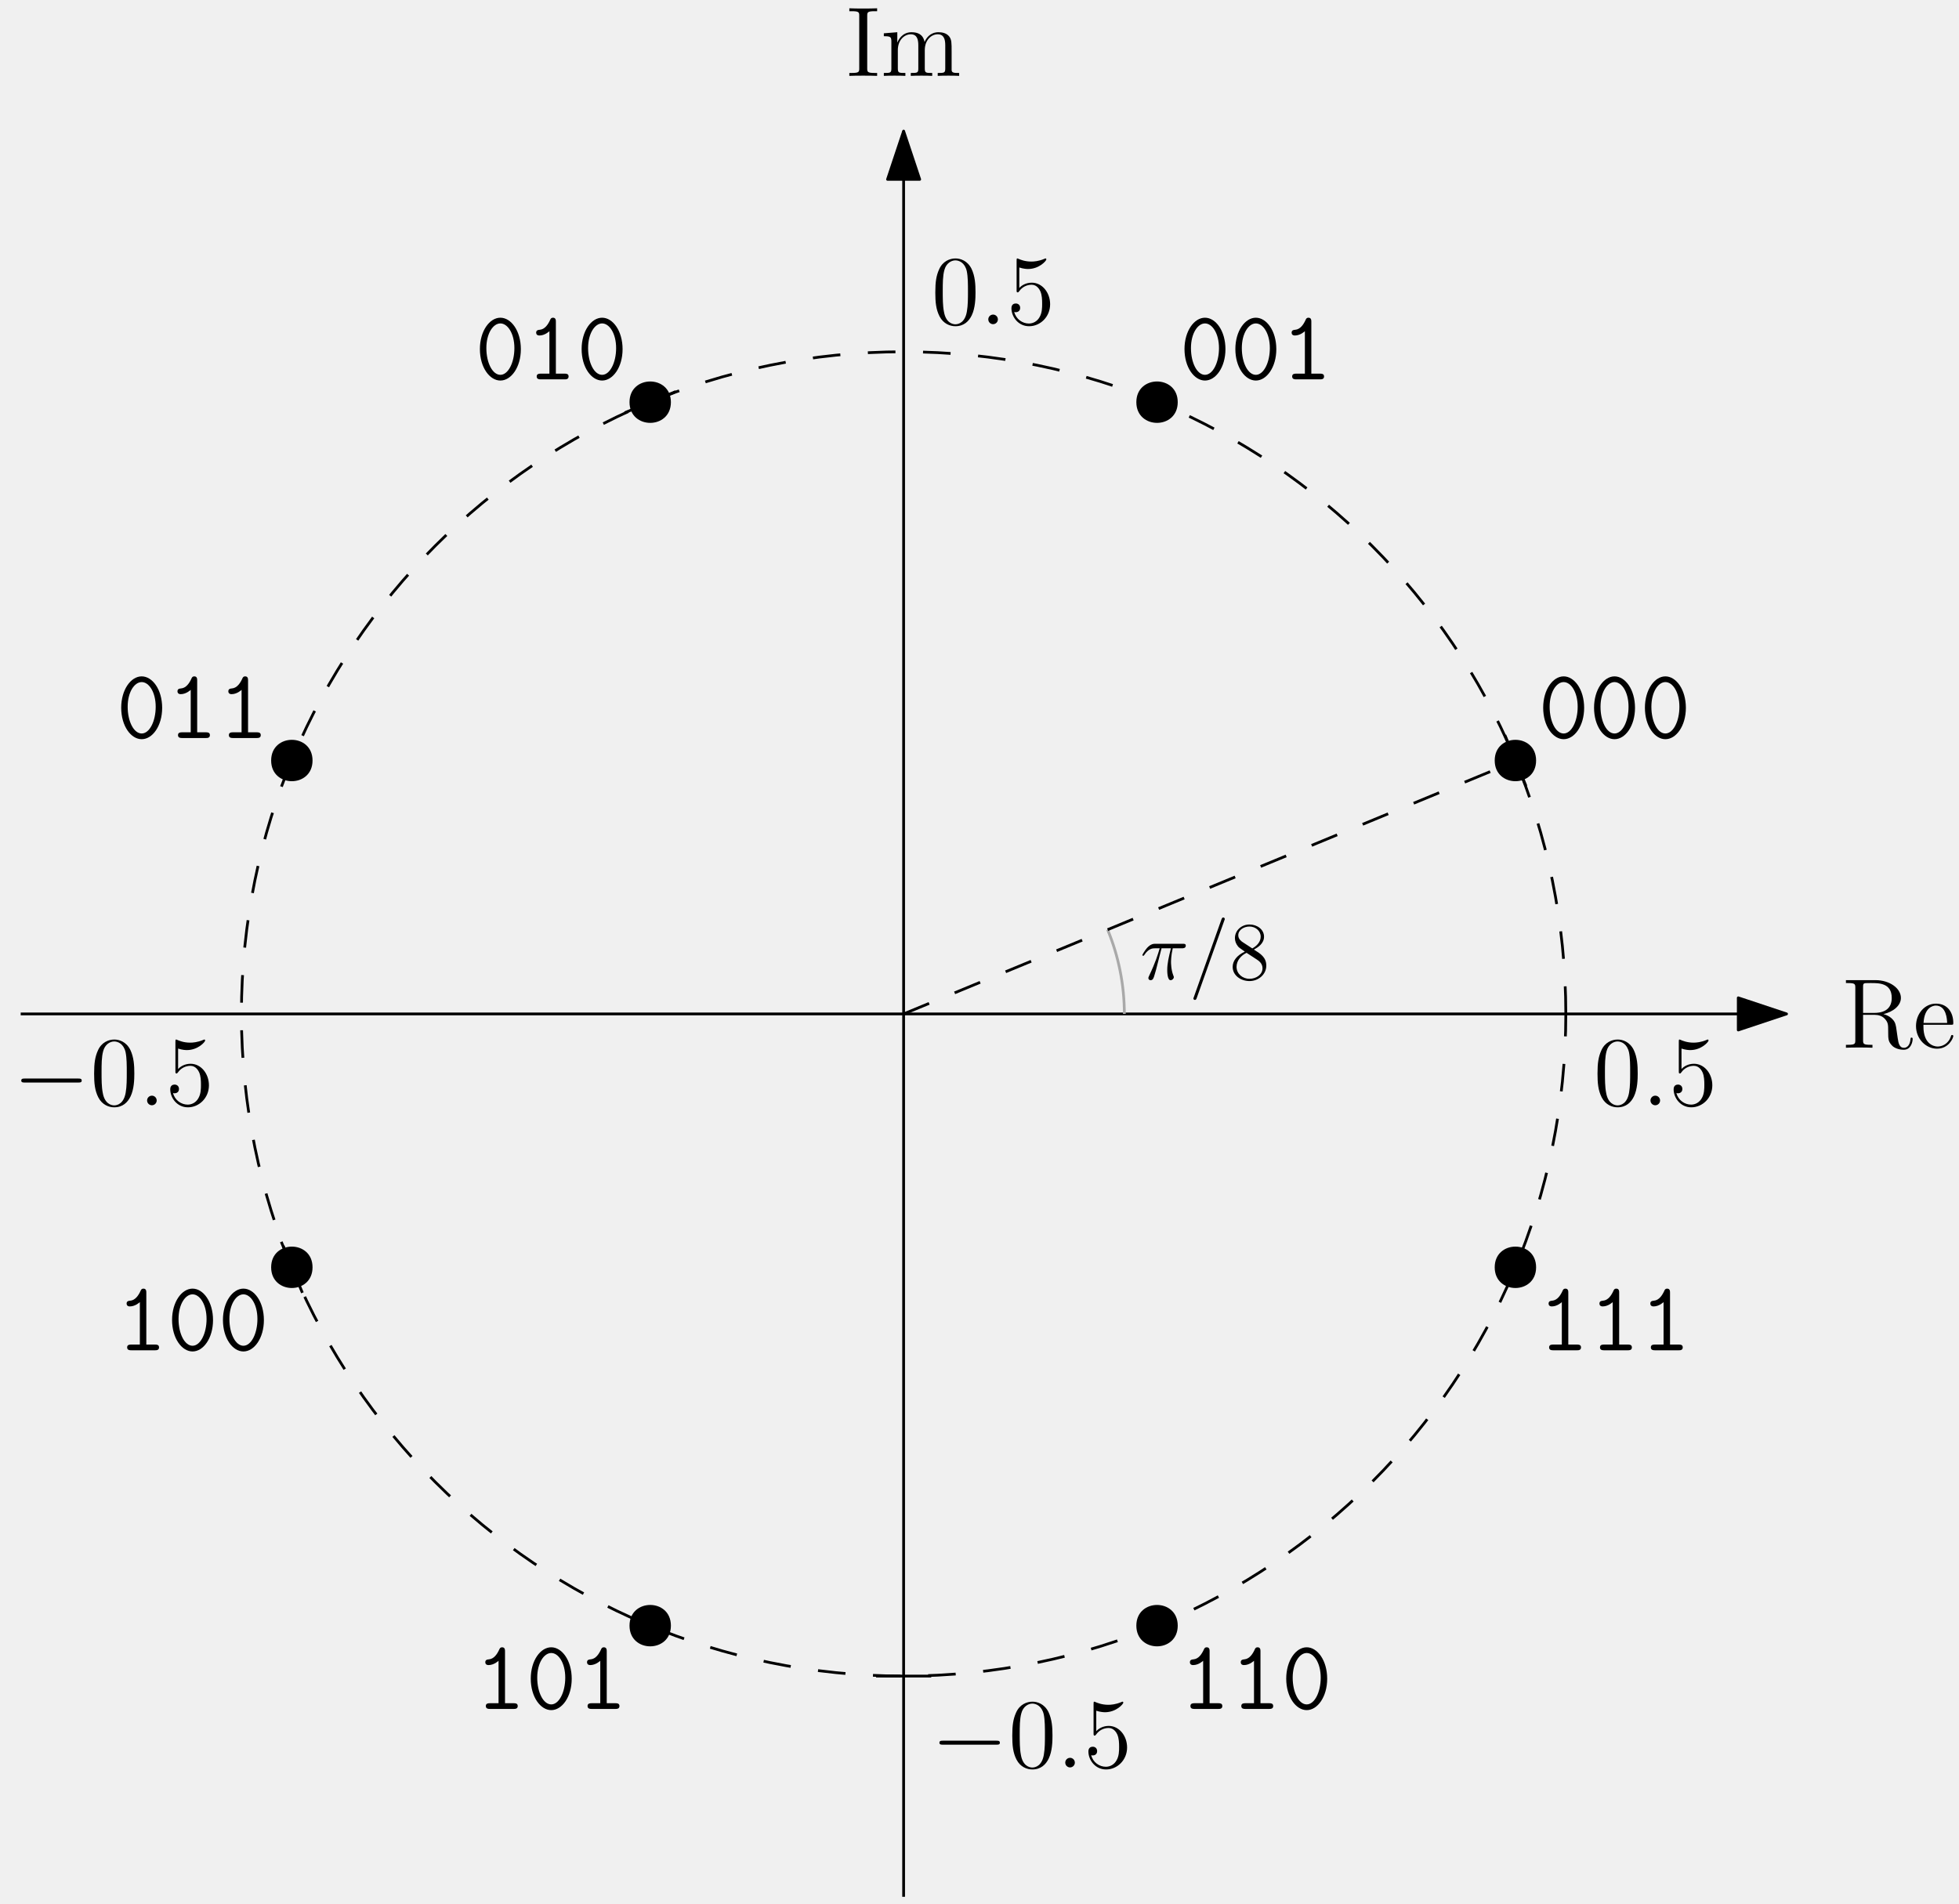
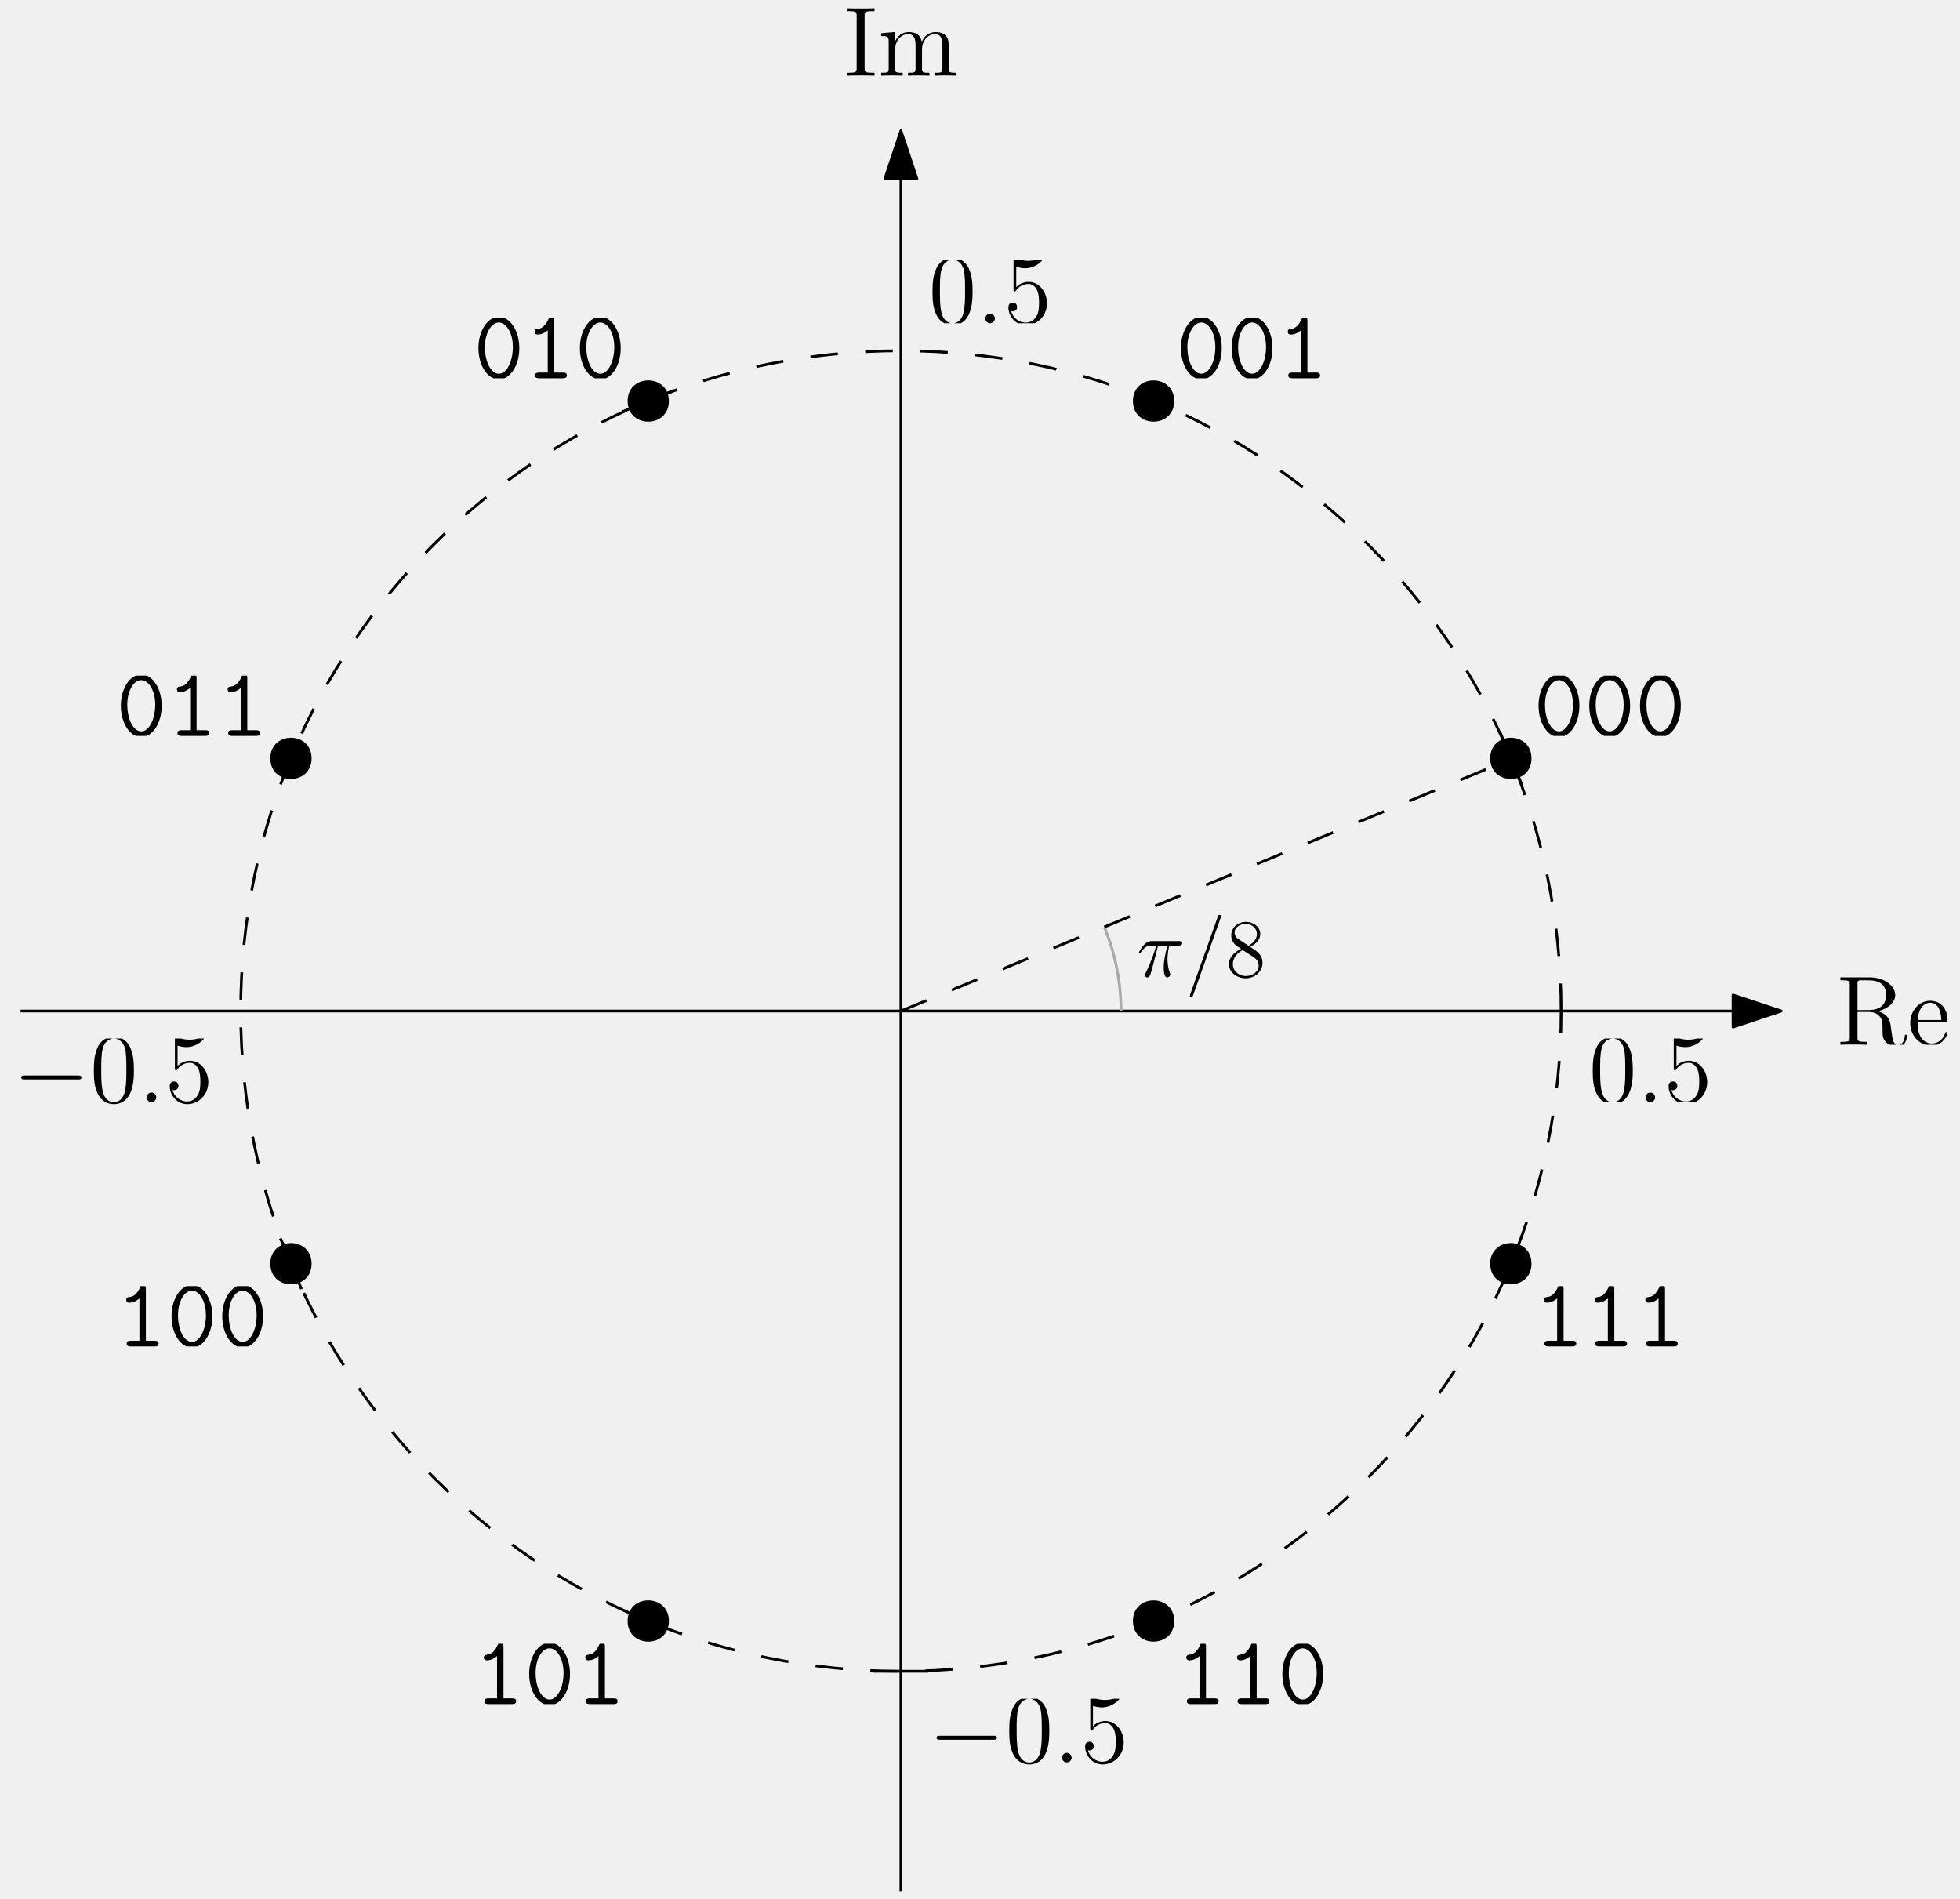
- <svg xmlns="http://www.w3.org/2000/svg" xmlns:xlink="http://www.w3.org/1999/xlink" width="284" height="276" viewBox="0 0 284 276">
+ <svg xmlns="http://www.w3.org/2000/svg" xmlns:xlink="http://www.w3.org/1999/xlink" width="285" height="276" viewBox="0 0 285 276">
+   <style>
+       .fill { fill: black; }
+       .stroke { stroke: black; }
+       @media (prefers-color-scheme: dark) {
+         .fill { fill: white; }
+         .stroke { stroke: white; }
+       }
+     </style>
  <defs>
    <g>
      <g id="glyph-0-0">
        <path d="M 9.453 -3.297 C 9.703 -3.297 9.953 -3.297 9.953 -3.578 C 9.953 -3.875 9.703 -3.875 9.453 -3.875 L 1.688 -3.875 C 1.453 -3.875 1.188 -3.875 1.188 -3.578 C 1.188 -3.297 1.453 -3.297 1.688 -3.297 Z M 9.453 -3.297 " />
      </g>
      <g id="glyph-1-0">
        <path d="M 6.422 -4.594 C 6.422 -5.781 6.359 -6.938 5.844 -8.031 C 5.25 -9.219 4.219 -9.531 3.516 -9.531 C 2.688 -9.531 1.656 -9.125 1.141 -7.938 C 0.734 -7.031 0.594 -6.141 0.594 -4.594 C 0.594 -3.203 0.688 -2.156 1.203 -1.141 C 1.766 -0.047 2.75 0.297 3.5 0.297 C 4.75 0.297 5.469 -0.438 5.875 -1.281 C 6.391 -2.359 6.422 -3.766 6.422 -4.594 Z M 3.5 0.016 C 3.047 0.016 2.109 -0.25 1.844 -1.812 C 1.672 -2.672 1.672 -3.766 1.672 -4.766 C 1.672 -5.938 1.672 -7 1.906 -7.844 C 2.156 -8.812 2.891 -9.25 3.5 -9.25 C 4.047 -9.25 4.875 -8.922 5.156 -7.688 C 5.328 -6.875 5.328 -5.734 5.328 -4.766 C 5.328 -3.797 5.328 -2.719 5.172 -1.844 C 4.906 -0.266 4 0.016 3.5 0.016 Z M 3.5 0.016 " />
      </g>
      <g id="glyph-2-0">
        <path d="M 2.641 -0.688 C 2.641 -1.109 2.297 -1.391 1.953 -1.391 C 1.531 -1.391 1.25 -1.047 1.25 -0.703 C 1.25 -0.281 1.594 0 1.938 0 C 2.359 0 2.641 -0.344 2.641 -0.688 Z M 2.641 -0.688 " />
      </g>
      <g id="glyph-3-0">
        <path d="M 1.844 -8.219 C 2.453 -8.016 2.953 -8 3.109 -8 C 4.734 -8 5.766 -9.188 5.766 -9.391 C 5.766 -9.453 5.734 -9.531 5.656 -9.531 C 5.625 -9.531 5.594 -9.531 5.469 -9.469 C 4.656 -9.125 3.969 -9.078 3.594 -9.078 C 2.656 -9.078 1.984 -9.359 1.703 -9.484 C 1.609 -9.531 1.578 -9.531 1.562 -9.531 C 1.453 -9.531 1.453 -9.438 1.453 -9.203 L 1.453 -4.953 C 1.453 -4.688 1.453 -4.609 1.625 -4.609 C 1.688 -4.609 1.703 -4.625 1.844 -4.797 C 2.25 -5.375 2.922 -5.719 3.641 -5.719 C 4.406 -5.719 4.781 -5.016 4.891 -4.781 C 5.141 -4.219 5.156 -3.516 5.156 -2.969 C 5.156 -2.422 5.156 -1.609 4.75 -0.969 C 4.438 -0.438 3.875 -0.094 3.234 -0.094 C 2.297 -0.094 1.359 -0.734 1.109 -1.781 C 1.172 -1.75 1.266 -1.734 1.328 -1.734 C 1.578 -1.734 1.969 -1.875 1.969 -2.359 C 1.969 -2.766 1.688 -3 1.328 -3 C 1.078 -3 0.703 -2.875 0.703 -2.312 C 0.703 -1.094 1.672 0.297 3.266 0.297 C 4.891 0.297 6.312 -1.062 6.312 -2.891 C 6.312 -4.594 5.156 -6.016 3.656 -6.016 C 2.844 -6.016 2.203 -5.656 1.844 -5.25 Z M 1.844 -8.219 " />
      </g>
      <g id="glyph-4-0">
        <path d="M 6.422 -4.594 C 6.422 -5.781 6.359 -6.938 5.844 -8.031 C 5.25 -9.219 4.219 -9.531 3.516 -9.531 C 2.688 -9.531 1.656 -9.125 1.141 -7.938 C 0.734 -7.031 0.594 -6.141 0.594 -4.594 C 0.594 -3.203 0.688 -2.156 1.203 -1.141 C 1.766 -0.047 2.75 0.297 3.5 0.297 C 4.75 0.297 5.469 -0.438 5.875 -1.281 C 6.391 -2.359 6.422 -3.766 6.422 -4.594 Z M 3.5 0.016 C 3.047 0.016 2.109 -0.25 1.844 -1.812 C 1.672 -2.672 1.672 -3.766 1.672 -4.766 C 1.672 -5.938 1.672 -7 1.906 -7.844 C 2.156 -8.812 2.891 -9.25 3.5 -9.25 C 4.047 -9.25 4.875 -8.922 5.156 -7.688 C 5.328 -6.875 5.328 -5.734 5.328 -4.766 C 5.328 -3.797 5.328 -2.719 5.172 -1.844 C 4.906 -0.266 4 0.016 3.5 0.016 Z M 3.5 0.016 " />
      </g>
      <g id="glyph-5-0">
        <path d="M 2.641 -0.688 C 2.641 -1.109 2.297 -1.391 1.953 -1.391 C 1.531 -1.391 1.25 -1.047 1.25 -0.703 C 1.25 -0.281 1.594 0 1.938 0 C 2.359 0 2.641 -0.344 2.641 -0.688 Z M 2.641 -0.688 " />
      </g>
      <g id="glyph-6-0">
        <path d="M 1.844 -8.219 C 2.453 -8.016 2.953 -8 3.109 -8 C 4.734 -8 5.766 -9.188 5.766 -9.391 C 5.766 -9.453 5.734 -9.531 5.656 -9.531 C 5.625 -9.531 5.594 -9.531 5.469 -9.469 C 4.656 -9.125 3.969 -9.078 3.594 -9.078 C 2.656 -9.078 1.984 -9.359 1.703 -9.484 C 1.609 -9.531 1.578 -9.531 1.562 -9.531 C 1.453 -9.531 1.453 -9.438 1.453 -9.203 L 1.453 -4.953 C 1.453 -4.688 1.453 -4.609 1.625 -4.609 C 1.688 -4.609 1.703 -4.625 1.844 -4.797 C 2.25 -5.375 2.922 -5.719 3.641 -5.719 C 4.406 -5.719 4.781 -5.016 4.891 -4.781 C 5.141 -4.219 5.156 -3.516 5.156 -2.969 C 5.156 -2.422 5.156 -1.609 4.75 -0.969 C 4.438 -0.438 3.875 -0.094 3.234 -0.094 C 2.297 -0.094 1.359 -0.734 1.109 -1.781 C 1.172 -1.75 1.266 -1.734 1.328 -1.734 C 1.578 -1.734 1.969 -1.875 1.969 -2.359 C 1.969 -2.766 1.688 -3 1.328 -3 C 1.078 -3 0.703 -2.875 0.703 -2.312 C 0.703 -1.094 1.672 0.297 3.266 0.297 C 4.891 0.297 6.312 -1.062 6.312 -2.891 C 6.312 -4.594 5.156 -6.016 3.656 -6.016 C 2.844 -6.016 2.203 -5.656 1.844 -5.25 Z M 1.844 -8.219 " />
      </g>
      <g id="glyph-7-0">
        <path d="M 6.047 -4.875 C 7.469 -5.203 8.578 -6.109 8.578 -7.219 C 8.578 -8.609 6.953 -9.797 4.891 -9.797 L 0.609 -9.797 L 0.609 -9.375 L 0.891 -9.375 C 1.922 -9.375 1.969 -9.234 1.969 -8.703 L 1.969 -1.094 C 1.969 -0.562 1.922 -0.422 0.891 -0.422 L 0.609 -0.422 L 0.609 0 C 0.938 -0.031 2.109 -0.031 2.531 -0.031 C 2.938 -0.031 4.125 -0.031 4.453 0 L 4.453 -0.422 L 4.172 -0.422 C 3.141 -0.422 3.094 -0.562 3.094 -1.094 L 3.094 -4.766 L 4.766 -4.766 C 5.328 -4.766 5.859 -4.609 6.234 -4.203 C 6.734 -3.656 6.734 -3.359 6.734 -2.359 C 6.734 -1.234 6.734 -0.859 7.359 -0.25 C 7.578 -0.031 8.172 0.297 8.984 0.297 C 10.094 0.297 10.281 -0.953 10.281 -1.25 C 10.281 -1.328 10.281 -1.469 10.125 -1.469 C 9.984 -1.469 9.984 -1.375 9.969 -1.234 C 9.891 -0.375 9.484 0.016 9.016 0.016 C 8.359 0.016 8.219 -0.656 8.109 -1.422 C 8.094 -1.516 8 -2.141 7.953 -2.5 C 7.859 -3.219 7.797 -3.672 7.375 -4.109 C 7.219 -4.281 6.844 -4.656 6.047 -4.875 Z M 4.703 -5.047 L 3.094 -5.047 L 3.094 -8.812 C 3.094 -9.141 3.094 -9.312 3.406 -9.359 C 3.531 -9.375 3.953 -9.375 4.25 -9.375 C 5.406 -9.375 7.25 -9.375 7.25 -7.219 C 7.25 -5.969 6.562 -5.047 4.703 -5.047 Z M 4.703 -5.047 " />
      </g>
      <g id="glyph-7-1">
        <path d="M 5.5 -3.328 C 5.812 -3.328 5.844 -3.328 5.844 -3.594 C 5.844 -5.047 5.062 -6.391 3.328 -6.391 C 1.688 -6.391 0.438 -4.922 0.438 -3.141 C 0.438 -1.25 1.891 0.141 3.484 0.141 C 5.188 0.141 5.844 -1.406 5.844 -1.703 C 5.844 -1.797 5.766 -1.844 5.688 -1.844 C 5.562 -1.844 5.531 -1.781 5.516 -1.703 C 5.141 -0.5 4.172 -0.172 3.578 -0.172 C 2.969 -0.172 1.516 -0.578 1.516 -3.062 L 1.516 -3.328 Z M 1.531 -3.594 C 1.656 -5.859 2.906 -6.109 3.312 -6.109 C 4.844 -6.109 4.938 -4.094 4.953 -3.594 Z M 1.531 -3.594 " />
      </g>
      <g id="glyph-7-2">
        <path d="M 3.109 -8.703 C 3.109 -9.234 3.156 -9.375 4.234 -9.375 L 4.547 -9.375 L 4.547 -9.797 C 4.203 -9.766 2.969 -9.766 2.531 -9.766 C 2.109 -9.766 0.859 -9.766 0.516 -9.797 L 0.516 -9.375 L 0.828 -9.375 C 1.906 -9.375 1.953 -9.234 1.953 -8.703 L 1.953 -1.094 C 1.953 -0.562 1.906 -0.422 0.828 -0.422 L 0.516 -0.422 L 0.516 0 C 0.859 -0.031 2.094 -0.031 2.531 -0.031 C 2.953 -0.031 4.203 -0.031 4.547 0 L 4.547 -0.422 L 4.234 -0.422 C 3.156 -0.422 3.109 -0.562 3.109 -1.094 Z M 3.109 -8.703 " />
      </g>
      <g id="glyph-7-3">
        <path d="M 10.281 -3.484 C 10.281 -4.812 10.281 -5.219 9.953 -5.688 C 9.531 -6.234 8.859 -6.328 8.375 -6.328 C 7.188 -6.328 6.578 -5.469 6.359 -4.906 C 6.156 -6.016 5.375 -6.328 4.469 -6.328 C 3.078 -6.328 2.531 -5.141 2.422 -4.844 L 2.406 -4.844 L 2.406 -6.328 L 0.453 -6.172 L 0.453 -5.75 C 1.438 -5.75 1.547 -5.656 1.547 -4.953 L 1.547 -1.062 C 1.547 -0.422 1.391 -0.422 0.453 -0.422 L 0.453 0 C 0.828 -0.031 1.609 -0.031 2.016 -0.031 C 2.422 -0.031 3.203 -0.031 3.578 0 L 3.578 -0.422 C 2.656 -0.422 2.484 -0.422 2.484 -1.062 L 2.484 -3.734 C 2.484 -5.234 3.469 -6.031 4.359 -6.031 C 5.25 -6.031 5.453 -5.312 5.453 -4.438 L 5.453 -1.062 C 5.453 -0.422 5.297 -0.422 4.359 -0.422 L 4.359 0 C 4.734 -0.031 5.516 -0.031 5.906 -0.031 C 6.328 -0.031 7.094 -0.031 7.469 0 L 7.469 -0.422 C 6.562 -0.422 6.391 -0.422 6.391 -1.062 L 6.391 -3.734 C 6.391 -5.234 7.375 -6.031 8.266 -6.031 C 9.156 -6.031 9.359 -5.312 9.359 -4.438 L 9.359 -1.062 C 9.359 -0.422 9.188 -0.422 8.266 -0.422 L 8.266 0 C 8.641 -0.031 9.406 -0.031 9.812 -0.031 C 10.234 -0.031 11 -0.031 11.375 0 L 11.375 -0.422 C 10.656 -0.422 10.297 -0.422 10.281 -0.844 Z M 10.281 -3.484 " />
      </g>
      <g id="glyph-8-0">
        <path d="M 6.656 -4.375 C 6.656 -7.047 5.234 -8.938 3.688 -8.938 C 2.125 -8.938 0.719 -7.016 0.719 -4.391 C 0.719 -1.719 2.141 0.172 3.688 0.172 C 5.25 0.172 6.656 -1.75 6.656 -4.375 Z M 3.688 -0.656 C 2.547 -0.656 1.656 -2.391 1.656 -4.531 C 1.656 -6.672 2.641 -8.109 3.688 -8.109 C 4.734 -8.109 5.719 -6.672 5.719 -4.531 C 5.719 -2.406 4.812 -0.656 3.688 -0.656 Z M 3.688 -0.656 " />
      </g>
      <g id="glyph-8-1">
        <path d="M 4.359 -8.344 C 4.359 -8.562 4.359 -8.938 3.938 -8.938 C 3.703 -8.938 3.609 -8.812 3.531 -8.625 C 3.25 -8 2.781 -7.25 2.016 -7.188 C 1.812 -7.172 1.5 -7.141 1.5 -6.766 C 1.5 -6.531 1.656 -6.359 1.969 -6.359 C 2.766 -6.359 3.391 -6.953 3.422 -6.984 L 3.422 -0.828 L 2.172 -0.828 C 1.969 -0.828 1.578 -0.828 1.578 -0.422 C 1.578 0 1.969 0 2.172 0 L 5.625 0 C 5.828 0 6.203 0 6.203 -0.422 C 6.203 -0.828 5.828 -0.828 5.625 -0.828 L 4.359 -0.828 Z M 4.359 -8.344 " />
      </g>
      <g id="glyph-9-0">
        <path d="M 3.094 -4.5 L 4.453 -4.5 C 4.125 -3.172 3.922 -2.297 3.922 -1.344 C 3.922 -1.172 3.922 0.125 4.406 0.125 C 4.656 0.125 4.875 -0.109 4.875 -0.312 C 4.875 -0.375 4.875 -0.391 4.797 -0.578 C 4.469 -1.406 4.469 -2.422 4.469 -2.516 C 4.469 -2.578 4.469 -3.438 4.719 -4.5 L 6.062 -4.5 C 6.219 -4.5 6.609 -4.5 6.609 -4.891 C 6.609 -5.156 6.391 -5.156 6.172 -5.156 L 2.234 -5.156 C 1.953 -5.156 1.547 -5.156 1 -4.562 C 0.688 -4.219 0.312 -3.578 0.312 -3.516 C 0.312 -3.438 0.375 -3.422 0.438 -3.422 C 0.531 -3.422 0.531 -3.453 0.594 -3.531 C 1.219 -4.5 1.844 -4.5 2.141 -4.5 L 2.828 -4.5 C 2.562 -3.609 2.266 -2.562 1.281 -0.484 C 1.188 -0.281 1.188 -0.266 1.188 -0.188 C 1.188 0.062 1.406 0.125 1.5 0.125 C 1.859 0.125 1.953 -0.188 2.094 -0.688 C 2.281 -1.297 2.281 -1.328 2.406 -1.812 Z M 3.094 -4.5 " />
      </g>
      <g id="glyph-9-1">
        <path d="M 5.125 -8.516 C 5.125 -8.531 5.203 -8.719 5.203 -8.734 C 5.203 -8.875 5.078 -8.969 4.984 -8.969 C 4.922 -8.969 4.812 -8.969 4.719 -8.703 L 0.719 2.547 C 0.719 2.562 0.641 2.734 0.641 2.766 C 0.641 2.906 0.766 2.984 0.859 2.984 C 0.938 2.984 1.047 2.969 1.125 2.719 Z M 5.125 -8.516 " />
      </g>
      <g id="glyph-10-0">
        <path d="M 3.562 -4.312 C 4.156 -4.641 5.031 -5.188 5.031 -6.188 C 5.031 -7.234 4.031 -7.953 2.922 -7.953 C 1.75 -7.953 0.812 -7.078 0.812 -5.984 C 0.812 -5.578 0.938 -5.172 1.266 -4.766 C 1.406 -4.609 1.406 -4.609 2.25 -4.016 C 1.094 -3.484 0.484 -2.672 0.484 -1.812 C 0.484 -0.531 1.703 0.25 2.922 0.25 C 4.25 0.25 5.359 -0.734 5.359 -1.984 C 5.359 -3.203 4.5 -3.734 3.562 -4.312 Z M 1.938 -5.391 C 1.781 -5.5 1.297 -5.812 1.297 -6.391 C 1.297 -7.172 2.109 -7.656 2.922 -7.656 C 3.781 -7.656 4.547 -7.047 4.547 -6.188 C 4.547 -5.453 4.016 -4.859 3.328 -4.484 Z M 2.5 -3.844 L 3.938 -2.906 C 4.25 -2.703 4.812 -2.328 4.812 -1.609 C 4.812 -0.688 3.891 -0.078 2.922 -0.078 C 1.906 -0.078 1.047 -0.812 1.047 -1.812 C 1.047 -2.734 1.719 -3.484 2.5 -3.844 Z M 2.5 -3.844 " />
      </g>
    </g>
+     <clipPath id="clip-0">
+       <path clip-rule="nonzero" d="M 13 151 L 20 151 L 20 161 L 13 161 Z M 13 151 " />
+     </clipPath>
+     <clipPath id="clip-1">
+       <path clip-rule="nonzero" d="M 24 151 L 31 151 L 31 161 L 24 161 Z M 24 151 " />
+     </clipPath>
+     <clipPath id="clip-2">
+       <path clip-rule="nonzero" d="M 231 151 L 238 151 L 238 160.246 L 231 160.246 Z M 231 151 " />
+     </clipPath>
+     <clipPath id="clip-3">
+       <path clip-rule="nonzero" d="M 239 158 L 241 158 L 241 160.246 L 239 160.246 Z M 239 158 " />
+     </clipPath>
+     <clipPath id="clip-4">
+       <path clip-rule="nonzero" d="M 242 151 L 248.949 151 L 248.949 160.246 L 242 160.246 Z M 242 151 " />
+     </clipPath>
+     <clipPath id="clip-5">
+       <path clip-rule="nonzero" d="M 135 37.754 L 142 37.754 L 142 47 L 135 47 Z M 135 37.754 " />
+     </clipPath>
+     <clipPath id="clip-6">
+       <path clip-rule="nonzero" d="M 146 37.754 L 152.949 37.754 L 152.949 47 L 146 47 Z M 146 37.754 " />
+     </clipPath>
+     <clipPath id="clip-7">
+       <path clip-rule="nonzero" d="M 146 247 L 153 247 L 153 257 L 146 257 Z M 146 247 " />
+     </clipPath>
+     <clipPath id="clip-8">
+       <path clip-rule="nonzero" d="M 157 247 L 164 247 L 164 257 L 157 257 Z M 157 247 " />
+     </clipPath>
+     <clipPath id="clip-9">
+       <path clip-rule="nonzero" d="M 267 142.098 L 283.582 142.098 L 283.582 151.902 L 267 151.902 Z M 267 142.098 " />
+     </clipPath>
+     <clipPath id="clip-10">
+       <path clip-rule="nonzero" d="M 123 1.195 L 139.387 1.195 L 139.387 11 L 123 11 Z M 123 1.195 " />
+     </clipPath>
+     <clipPath id="clip-11">
+       <path clip-rule="nonzero" d="M 223 98.234 L 245 98.234 L 245 107 L 223 107 Z M 223 98.234 " />
+     </clipPath>
+     <clipPath id="clip-12">
+       <path clip-rule="nonzero" d="M 171 46.234 L 192 46.234 L 192 55 L 171 55 Z M 171 46.234 " />
+     </clipPath>
+     <clipPath id="clip-13">
+       <path clip-rule="nonzero" d="M 69 46.234 L 91 46.234 L 91 55 L 69 55 Z M 69 46.234 " />
+     </clipPath>
+     <clipPath id="clip-14">
+       <path clip-rule="nonzero" d="M 17 98.234 L 38 98.234 L 38 107 L 17 107 Z M 17 98.234 " />
+     </clipPath>
+     <clipPath id="clip-15">
+       <path clip-rule="nonzero" d="M 18 187 L 39 187 L 39 195.766 L 18 195.766 Z M 18 187 " />
+     </clipPath>
+     <clipPath id="clip-16">
+       <path clip-rule="nonzero" d="M 70 239 L 90 239 L 90 247.766 L 70 247.766 Z M 70 239 " />
+     </clipPath>
+     <clipPath id="clip-17">
+       <path clip-rule="nonzero" d="M 172 239 L 193 239 L 193 247.766 L 172 247.766 Z M 172 239 " />
+     </clipPath>
+     <clipPath id="clip-18">
+       <path clip-rule="nonzero" d="M 224 187 L 244 187 L 244 195.766 L 224 195.766 Z M 224 187 " />
+     </clipPath>
+     <clipPath id="clip-19">
+       <path clip-rule="nonzero" d="M 165.297 133.023 L 178 133.023 L 178 144.977 L 165.297 144.977 Z M 165.297 133.023 " />
+     </clipPath>
  </defs>
-   <path fill="none" stroke-width="0.4" stroke-linecap="butt" stroke-linejoin="round" stroke="rgb(0%, 0%, 0%)" stroke-opacity="1" stroke-dasharray="4" stroke-miterlimit="10" d="M 352 576 C 352 629.02 309.02 672 256 672 C 202.98 672 160 629.02 160 576 C 160 522.98 202.98 480 256 480 C 309.02 480 352 522.98 352 576 Z M 352 576 " transform="matrix(1, 0, 0, -1, -125, 723)" />
-   <path fill="none" stroke-width="0.4" stroke-linecap="butt" stroke-linejoin="round" stroke="rgb(0%, 0%, 0%)" stroke-opacity="1" stroke-miterlimit="10" d="M 165.777 542.957 L 168.84 535.566 " transform="matrix(1, 0, 0, -1, -125, 723)" />
-   <path fill="none" stroke-width="0.4" stroke-linecap="butt" stroke-linejoin="round" stroke="rgb(0%, 0%, 0%)" stroke-opacity="1" stroke-miterlimit="10" d="M 256 447.996 L 256 703.996 " transform="matrix(1, 0, 0, -1, -125, 723)" />
-   <path fill-rule="evenodd" fill="rgb(0%, 0%, 0%)" fill-opacity="1" stroke-width="0.4" stroke-linecap="butt" stroke-linejoin="round" stroke="rgb(0%, 0%, 0%)" stroke-opacity="1" stroke-miterlimit="10" d="M 256 703.996 L 253.668 696.996 L 258.332 696.996 Z M 256 703.996 " transform="matrix(1, 0, 0, -1, -125, 723)" />
-   <path fill="none" stroke-width="0.4" stroke-linecap="butt" stroke-linejoin="round" stroke="rgb(0%, 0%, 0%)" stroke-opacity="1" stroke-miterlimit="10" d="M 128 576 L 384 576 " transform="matrix(1, 0, 0, -1, -125, 723)" />
-   <path fill-rule="evenodd" fill="rgb(0%, 0%, 0%)" fill-opacity="1" stroke-width="0.4" stroke-linecap="butt" stroke-linejoin="round" stroke="rgb(0%, 0%, 0%)" stroke-opacity="1" stroke-miterlimit="10" d="M 384 576 L 377 578.332 L 377 573.668 Z M 384 576 " transform="matrix(1, 0, 0, -1, -125, 723)" />
-   <path fill="none" stroke-width="0.4" stroke-linecap="butt" stroke-linejoin="round" stroke="rgb(0%, 0%, 0%)" stroke-opacity="1" stroke-miterlimit="10" d="M 343.16 616.434 L 346.223 609.043 " transform="matrix(1, 0, 0, -1, -125, 723)" />
-   <g fill="rgb(0%, 0%, 0%)" fill-opacity="1">
+   <path fill="none" stroke-width="0.4" stroke-linecap="butt" stroke-linejoin="round" stroke-opacity="1" stroke-dasharray="4" stroke-miterlimit="10" d="M 352 576 C 352 629.02 309.02 672 256 672 C 202.98 672 160 629.02 160 576 C 160 522.98 202.98 480 256 480 C 309.02 480 352 522.98 352 576 Z M 352 576 " transform="matrix(1, 0, 0, -1, -125, 723)" class="stroke" />
+   <path fill="none" stroke-width="0.4" stroke-linecap="butt" stroke-linejoin="round" stroke-opacity="1" stroke-miterlimit="10" d="M 165.777 542.957 L 168.84 535.566 " transform="matrix(1, 0, 0, -1, -125, 723)" class="stroke" />
+   <path fill="none" stroke-width="0.4" stroke-linecap="butt" stroke-linejoin="round" stroke-opacity="1" stroke-miterlimit="10" d="M 256 447.996 L 256 703.996 " transform="matrix(1, 0, 0, -1, -125, 723)" class="stroke" />
+   <path fill-rule="evenodd" fill-opacity="1" stroke-width="0.4" stroke-linecap="butt" stroke-linejoin="round" stroke-opacity="1" stroke-miterlimit="10" d="M 256 703.996 L 253.668 696.996 L 258.332 696.996 Z M 256 703.996 " transform="matrix(1, 0, 0, -1, -125, 723)" class="fill stroke" />
+   <path fill="none" stroke-width="0.4" stroke-linecap="butt" stroke-linejoin="round" stroke-opacity="1" stroke-miterlimit="10" d="M 128 576 L 384 576 " transform="matrix(1, 0, 0, -1, -125, 723)" class="stroke" />
+   <path fill-rule="evenodd" fill-opacity="1" stroke-width="0.4" stroke-linecap="butt" stroke-linejoin="round" stroke-opacity="1" stroke-miterlimit="10" d="M 384 576 L 377 578.332 L 377 573.668 Z M 384 576 " transform="matrix(1, 0, 0, -1, -125, 723)" class="fill stroke" />
+   <path fill="none" stroke-width="0.4" stroke-linecap="butt" stroke-linejoin="round" stroke-opacity="1" stroke-miterlimit="10" d="M 343.16 616.434 L 346.223 609.043 " transform="matrix(1, 0, 0, -1, -125, 723)" class="stroke" />
+   <g fill-opacity="1" class="fill">
    <use xlink:href="#glyph-0-0" x="1.893" y="160.245" />
  </g>
-   <g fill="rgb(0%, 0%, 0%)" fill-opacity="1">
-     <use xlink:href="#glyph-1-0" x="13.051" y="160.245" />
-   </g>
-   <g fill="rgb(0%, 0%, 0%)" fill-opacity="1">
+   <g clip-path="url(#clip-0)">
+     <g fill-opacity="1" class="fill">
+       <use xlink:href="#glyph-1-0" x="13.051" y="160.245" />
+     </g>
+   </g>
+   <g fill-opacity="1" class="fill">
    <use xlink:href="#glyph-2-0" x="20.075" y="160.245" />
  </g>
-   <g fill="rgb(0%, 0%, 0%)" fill-opacity="1">
-     <use xlink:href="#glyph-3-0" x="23.977" y="160.245" />
-   </g>
-   <g fill="rgb(0%, 0%, 0%)" fill-opacity="1">
-     <use xlink:href="#glyph-4-0" x="231" y="160.245" />
-   </g>
-   <g fill="rgb(0%, 0%, 0%)" fill-opacity="1">
-     <use xlink:href="#glyph-5-0" x="238.024" y="160.245" />
-   </g>
-   <g fill="rgb(0%, 0%, 0%)" fill-opacity="1">
-     <use xlink:href="#glyph-6-0" x="241.926" y="160.245" />
-   </g>
-   <g fill="rgb(0%, 0%, 0%)" fill-opacity="1">
-     <use xlink:href="#glyph-4-0" x="135" y="47" />
-   </g>
-   <g fill="rgb(0%, 0%, 0%)" fill-opacity="1">
+   <g clip-path="url(#clip-1)">
+     <g fill-opacity="1" class="fill">
+       <use xlink:href="#glyph-3-0" x="23.977" y="160.245" />
+     </g>
+   </g>
+   <g clip-path="url(#clip-2)">
+     <g fill-opacity="1" class="fill">
+       <use xlink:href="#glyph-4-0" x="231" y="160.245" />
+     </g>
+   </g>
+   <g clip-path="url(#clip-3)">
+     <g fill-opacity="1" class="fill">
+       <use xlink:href="#glyph-5-0" x="238.024" y="160.245" />
+     </g>
+   </g>
+   <g clip-path="url(#clip-4)">
+     <g fill-opacity="1" class="fill">
+       <use xlink:href="#glyph-6-0" x="241.926" y="160.245" />
+     </g>
+   </g>
+   <g clip-path="url(#clip-5)">
+     <g fill-opacity="1" class="fill">
+       <use xlink:href="#glyph-4-0" x="135" y="47" />
+     </g>
+   </g>
+   <g fill-opacity="1" class="fill">
    <use xlink:href="#glyph-5-0" x="142.024" y="47" />
  </g>
-   <g fill="rgb(0%, 0%, 0%)" fill-opacity="1">
-     <use xlink:href="#glyph-6-0" x="145.926" y="47" />
-   </g>
-   <g fill="rgb(0%, 0%, 0%)" fill-opacity="1">
+   <g clip-path="url(#clip-6)">
+     <g fill-opacity="1" class="fill">
+       <use xlink:href="#glyph-6-0" x="145.926" y="47" />
+     </g>
+   </g>
+   <g fill-opacity="1" class="fill">
    <use xlink:href="#glyph-0-0" x="135" y="256.245" />
  </g>
-   <g fill="rgb(0%, 0%, 0%)" fill-opacity="1">
-     <use xlink:href="#glyph-1-0" x="146.158" y="256.245" />
-   </g>
-   <g fill="rgb(0%, 0%, 0%)" fill-opacity="1">
+   <g clip-path="url(#clip-7)">
+     <g fill-opacity="1" class="fill">
+       <use xlink:href="#glyph-1-0" x="146.158" y="256.245" />
+     </g>
+   </g>
+   <g fill-opacity="1" class="fill">
    <use xlink:href="#glyph-2-0" x="153.182" y="256.245" />
  </g>
-   <g fill="rgb(0%, 0%, 0%)" fill-opacity="1">
-     <use xlink:href="#glyph-3-0" x="157.084" y="256.245" />
-   </g>
-   <path fill="none" stroke-width="0.4" stroke-linecap="butt" stroke-linejoin="round" stroke="rgb(0%, 0%, 0%)" stroke-opacity="1" stroke-miterlimit="10" d="M 215.566 663.16 L 222.957 666.223 " transform="matrix(1, 0, 0, -1, -125, 723)" />
-   <path fill="none" stroke-width="0.4" stroke-linecap="butt" stroke-linejoin="round" stroke="rgb(0%, 0%, 0%)" stroke-opacity="1" stroke-miterlimit="10" d="M 252 480 L 260 480 " transform="matrix(1, 0, 0, -1, -125, 723)" />
-   <g fill="rgb(0%, 0%, 0%)" fill-opacity="1">
-     <use xlink:href="#glyph-7-0" x="267" y="151.901" />
-     <use xlink:href="#glyph-7-1" x="277.329" y="151.901" />
-   </g>
-   <g fill="rgb(0%, 0%, 0%)" fill-opacity="1">
-     <use xlink:href="#glyph-7-2" x="122.613" y="11" />
-     <use xlink:href="#glyph-7-3" x="127.677" y="11" />
-   </g>
-   <path fill-rule="evenodd" fill="rgb(0%, 0%, 0%)" fill-opacity="1" d="M 222.691 110.262 C 222.691 106.262 216.691 106.262 216.691 110.262 C 216.691 114.262 222.691 114.262 222.691 110.262 Z M 222.691 110.262 " />
-   <path fill-rule="evenodd" fill="rgb(0%, 0%, 0%)" fill-opacity="1" d="M 97.262 58.309 C 97.262 54.309 91.262 54.309 91.262 58.309 C 91.262 62.309 97.262 62.309 97.262 58.309 Z M 97.262 58.309 " />
-   <path fill-rule="evenodd" fill="rgb(0%, 0%, 0%)" fill-opacity="1" d="M 45.309 183.738 C 45.309 179.738 39.309 179.738 39.309 183.738 C 39.309 187.738 45.309 187.738 45.309 183.738 Z M 45.309 183.738 " />
-   <path fill-rule="evenodd" fill="rgb(0%, 0%, 0%)" fill-opacity="1" d="M 170.738 235.691 C 170.738 231.691 164.738 231.691 164.738 235.691 C 164.738 239.691 170.738 239.691 170.738 235.691 Z M 170.738 235.691 " />
-   <path fill-rule="evenodd" fill="rgb(0%, 0%, 0%)" fill-opacity="1" d="M 170.738 58.309 C 170.738 54.309 164.738 54.309 164.738 58.309 C 164.738 62.309 170.738 62.309 170.738 58.309 Z M 170.738 58.309 " />
-   <path fill-rule="evenodd" fill="rgb(0%, 0%, 0%)" fill-opacity="1" d="M 45.309 110.262 C 45.309 106.262 39.309 106.262 39.309 110.262 C 39.309 114.262 45.309 114.262 45.309 110.262 Z M 45.309 110.262 " />
-   <path fill-rule="evenodd" fill="rgb(0%, 0%, 0%)" fill-opacity="1" d="M 97.262 235.691 C 97.262 231.691 91.262 231.691 91.262 235.691 C 91.262 239.691 97.262 239.691 97.262 235.691 Z M 97.262 235.691 " />
-   <path fill-rule="evenodd" fill="rgb(0%, 0%, 0%)" fill-opacity="1" d="M 222.691 183.738 C 222.691 179.738 216.691 179.738 216.691 183.738 C 216.691 187.738 222.691 187.738 222.691 183.738 Z M 222.691 183.738 " />
-   <g fill="rgb(0%, 0%, 0%)" fill-opacity="1">
-     <use xlink:href="#glyph-8-0" x="223" y="107" />
-     <use xlink:href="#glyph-8-0" x="230.374" y="107" />
-     <use xlink:href="#glyph-8-0" x="237.748" y="107" />
-   </g>
-   <g fill="rgb(0%, 0%, 0%)" fill-opacity="1">
-     <use xlink:href="#glyph-8-0" x="171" y="55" />
-     <use xlink:href="#glyph-8-0" x="178.374" y="55" />
-     <use xlink:href="#glyph-8-1" x="185.748" y="55" />
-   </g>
-   <g fill="rgb(0%, 0%, 0%)" fill-opacity="1">
-     <use xlink:href="#glyph-8-0" x="68.853" y="55" />
-     <use xlink:href="#glyph-8-1" x="76.227" y="55" />
-     <use xlink:href="#glyph-8-0" x="83.601" y="55" />
-   </g>
-   <g fill="rgb(0%, 0%, 0%)" fill-opacity="1">
-     <use xlink:href="#glyph-8-0" x="16.853" y="107" />
-     <use xlink:href="#glyph-8-1" x="24.227" y="107" />
-     <use xlink:href="#glyph-8-1" x="31.601" y="107" />
-   </g>
-   <g fill="rgb(0%, 0%, 0%)" fill-opacity="1">
-     <use xlink:href="#glyph-8-1" x="16.853" y="195.767" />
-     <use xlink:href="#glyph-8-0" x="24.227" y="195.767" />
-     <use xlink:href="#glyph-8-0" x="31.601" y="195.767" />
-   </g>
-   <g fill="rgb(0%, 0%, 0%)" fill-opacity="1">
-     <use xlink:href="#glyph-8-1" x="68.853" y="247.767" />
-     <use xlink:href="#glyph-8-0" x="76.227" y="247.767" />
-     <use xlink:href="#glyph-8-1" x="83.601" y="247.767" />
-   </g>
-   <g fill="rgb(0%, 0%, 0%)" fill-opacity="1">
-     <use xlink:href="#glyph-8-1" x="171" y="247.767" />
-     <use xlink:href="#glyph-8-1" x="178.374" y="247.767" />
-     <use xlink:href="#glyph-8-0" x="185.748" y="247.767" />
-   </g>
-   <g fill="rgb(0%, 0%, 0%)" fill-opacity="1">
-     <use xlink:href="#glyph-8-1" x="223" y="195.767" />
-     <use xlink:href="#glyph-8-1" x="230.374" y="195.767" />
-     <use xlink:href="#glyph-8-1" x="237.748" y="195.767" />
+   <g clip-path="url(#clip-8)">
+     <g fill-opacity="1" class="fill">
+       <use xlink:href="#glyph-3-0" x="157.084" y="256.245" />
+     </g>
+   </g>
+   <path fill="none" stroke-width="0.4" stroke-linecap="butt" stroke-linejoin="round" stroke-opacity="1" stroke-miterlimit="10" d="M 215.566 663.16 L 222.957 666.223 " transform="matrix(1, 0, 0, -1, -125, 723)" class="stroke" />
+   <path fill="none" stroke-width="0.4" stroke-linecap="butt" stroke-linejoin="round" stroke-opacity="1" stroke-miterlimit="10" d="M 252 480 L 260 480 " transform="matrix(1, 0, 0, -1, -125, 723)" class="stroke" />
+   <g clip-path="url(#clip-9)">
+     <g fill-opacity="1" class="fill">
+       <use xlink:href="#glyph-7-0" x="267" y="151.901" />
+       <use xlink:href="#glyph-7-1" x="277.329" y="151.901" />
+     </g>
+   </g>
+   <g clip-path="url(#clip-10)">
+     <g fill-opacity="1" class="fill">
+       <use xlink:href="#glyph-7-2" x="122.613" y="11" />
+       <use xlink:href="#glyph-7-3" x="127.677" y="11" />
+     </g>
+   </g>
+   <path fill-rule="evenodd" fill-opacity="1" d="M 222.691 110.262 C 222.691 106.262 216.691 106.262 216.691 110.262 C 216.691 114.262 222.691 114.262 222.691 110.262 Z M 222.691 110.262 " class="fill" />
+   <path fill-rule="evenodd" fill-opacity="1" d="M 97.262 58.309 C 97.262 54.309 91.262 54.309 91.262 58.309 C 91.262 62.309 97.262 62.309 97.262 58.309 Z M 97.262 58.309 " class="fill" />
+   <path fill-rule="evenodd" fill-opacity="1" d="M 45.309 183.738 C 45.309 179.738 39.309 179.738 39.309 183.738 C 39.309 187.738 45.309 187.738 45.309 183.738 Z M 45.309 183.738 " class="fill" />
+   <path fill-rule="evenodd" fill-opacity="1" d="M 170.738 235.691 C 170.738 231.691 164.738 231.691 164.738 235.691 C 164.738 239.691 170.738 239.691 170.738 235.691 Z M 170.738 235.691 " class="fill" />
+   <path fill-rule="evenodd" fill-opacity="1" d="M 170.738 58.309 C 170.738 54.309 164.738 54.309 164.738 58.309 C 164.738 62.309 170.738 62.309 170.738 58.309 Z M 170.738 58.309 " class="fill" />
+   <path fill-rule="evenodd" fill-opacity="1" d="M 45.309 110.262 C 45.309 106.262 39.309 106.262 39.309 110.262 C 39.309 114.262 45.309 114.262 45.309 110.262 Z M 45.309 110.262 " class="fill" />
+   <path fill-rule="evenodd" fill-opacity="1" d="M 97.262 235.691 C 97.262 231.691 91.262 231.691 91.262 235.691 C 91.262 239.691 97.262 239.691 97.262 235.691 Z M 97.262 235.691 " class="fill" />
+   <path fill-rule="evenodd" fill-opacity="1" d="M 222.691 183.738 C 222.691 179.738 216.691 179.738 216.691 183.738 C 216.691 187.738 222.691 187.738 222.691 183.738 Z M 222.691 183.738 " class="fill" />
+   <g clip-path="url(#clip-11)">
+     <g fill-opacity="1" class="fill">
+       <use xlink:href="#glyph-8-0" x="223" y="107" />
+       <use xlink:href="#glyph-8-0" x="230.374" y="107" />
+       <use xlink:href="#glyph-8-0" x="237.748" y="107" />
+     </g>
+   </g>
+   <g clip-path="url(#clip-12)">
+     <g fill-opacity="1" class="fill">
+       <use xlink:href="#glyph-8-0" x="171" y="55" />
+       <use xlink:href="#glyph-8-0" x="178.374" y="55" />
+       <use xlink:href="#glyph-8-1" x="185.748" y="55" />
+     </g>
+   </g>
+   <g clip-path="url(#clip-13)">
+     <g fill-opacity="1" class="fill">
+       <use xlink:href="#glyph-8-0" x="68.853" y="55" />
+       <use xlink:href="#glyph-8-1" x="76.227" y="55" />
+       <use xlink:href="#glyph-8-0" x="83.601" y="55" />
+     </g>
+   </g>
+   <g clip-path="url(#clip-14)">
+     <g fill-opacity="1" class="fill">
+       <use xlink:href="#glyph-8-0" x="16.853" y="107" />
+       <use xlink:href="#glyph-8-1" x="24.227" y="107" />
+       <use xlink:href="#glyph-8-1" x="31.601" y="107" />
+     </g>
+   </g>
+   <g clip-path="url(#clip-15)">
+     <g fill-opacity="1" class="fill">
+       <use xlink:href="#glyph-8-1" x="16.853" y="195.767" />
+       <use xlink:href="#glyph-8-0" x="24.227" y="195.767" />
+       <use xlink:href="#glyph-8-0" x="31.601" y="195.767" />
+     </g>
+   </g>
+   <g clip-path="url(#clip-16)">
+     <g fill-opacity="1" class="fill">
+       <use xlink:href="#glyph-8-1" x="68.853" y="247.767" />
+       <use xlink:href="#glyph-8-0" x="76.227" y="247.767" />
+       <use xlink:href="#glyph-8-1" x="83.601" y="247.767" />
+     </g>
+   </g>
+   <g clip-path="url(#clip-17)">
+     <g fill-opacity="1" class="fill">
+       <use xlink:href="#glyph-8-1" x="171" y="247.767" />
+       <use xlink:href="#glyph-8-1" x="178.374" y="247.767" />
+       <use xlink:href="#glyph-8-0" x="185.748" y="247.767" />
+     </g>
+   </g>
+   <g clip-path="url(#clip-18)">
+     <g fill-opacity="1" class="fill">
+       <use xlink:href="#glyph-8-1" x="223" y="195.767" />
+       <use xlink:href="#glyph-8-1" x="230.374" y="195.767" />
+       <use xlink:href="#glyph-8-1" x="237.748" y="195.767" />
+     </g>
  </g>
  <path fill="none" stroke-width="0.4" stroke-linecap="butt" stroke-linejoin="round" stroke="rgb(66.3%, 66.3%, 66.3%)" stroke-opacity="1" stroke-miterlimit="10" d="M 288 576 C 288 580.191 287.176 584.344 285.574 588.219 " transform="matrix(1, 0, 0, -1, -125, 723)" />
-   <g fill="rgb(0%, 0%, 0%)" fill-opacity="1">
-     <use xlink:href="#glyph-9-0" x="165.296" y="141.988" />
-     <use xlink:href="#glyph-9-1" x="172.362" y="141.988" />
-   </g>
-   <g fill="rgb(0%, 0%, 0%)" fill-opacity="1">
+   <g clip-path="url(#clip-19)">
+     <g fill-opacity="1" class="fill">
+       <use xlink:href="#glyph-9-0" x="165.296" y="141.988" />
+       <use xlink:href="#glyph-9-1" x="172.362" y="141.988" />
+     </g>
+   </g>
+   <g fill-opacity="1" class="fill">
    <use xlink:href="#glyph-10-0" x="178.218" y="141.988" />
  </g>
-   <path fill="none" stroke-width="0.4" stroke-linecap="butt" stroke-linejoin="round" stroke="rgb(0%, 0%, 0%)" stroke-opacity="1" stroke-dasharray="4" stroke-miterlimit="10" d="M 256 576 L 344.727 612.652 " transform="matrix(1, 0, 0, -1, -125, 723)" />
+   <path fill="none" stroke-width="0.4" stroke-linecap="butt" stroke-linejoin="round" stroke-opacity="1" stroke-dasharray="4" stroke-miterlimit="10" d="M 256 576 L 344.727 612.652 " transform="matrix(1, 0, 0, -1, -125, 723)" class="stroke" />
</svg>
